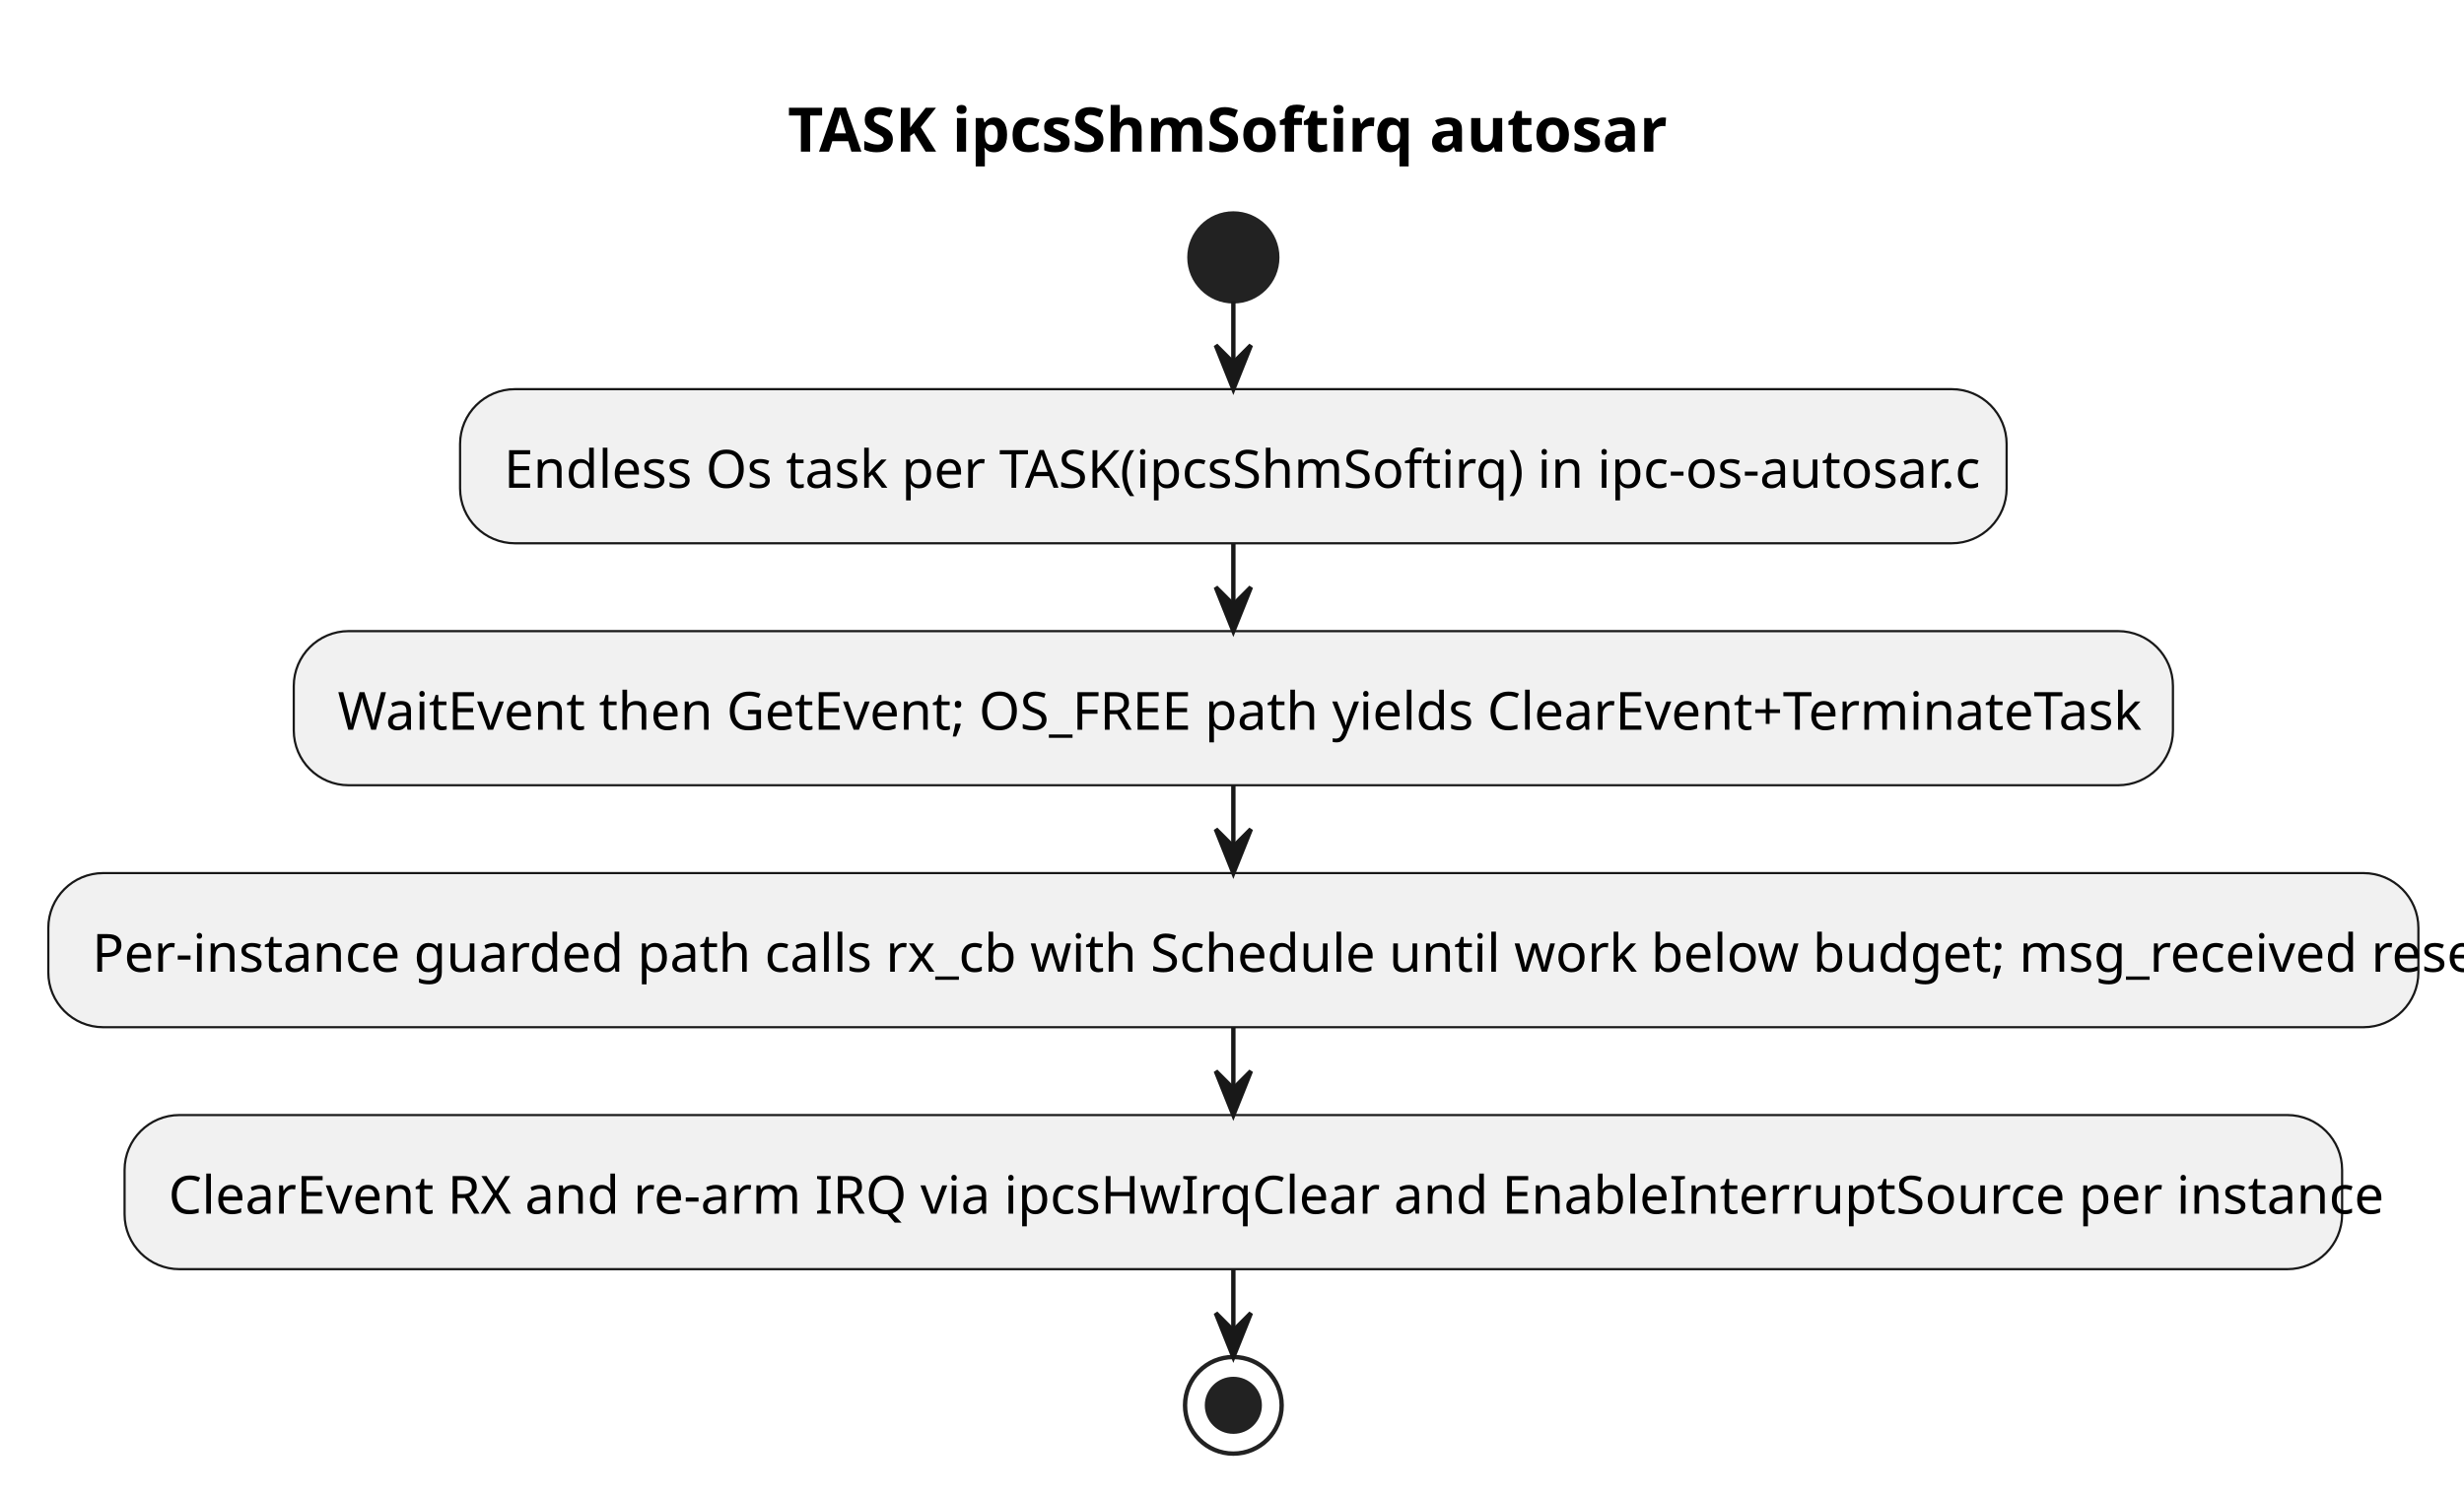
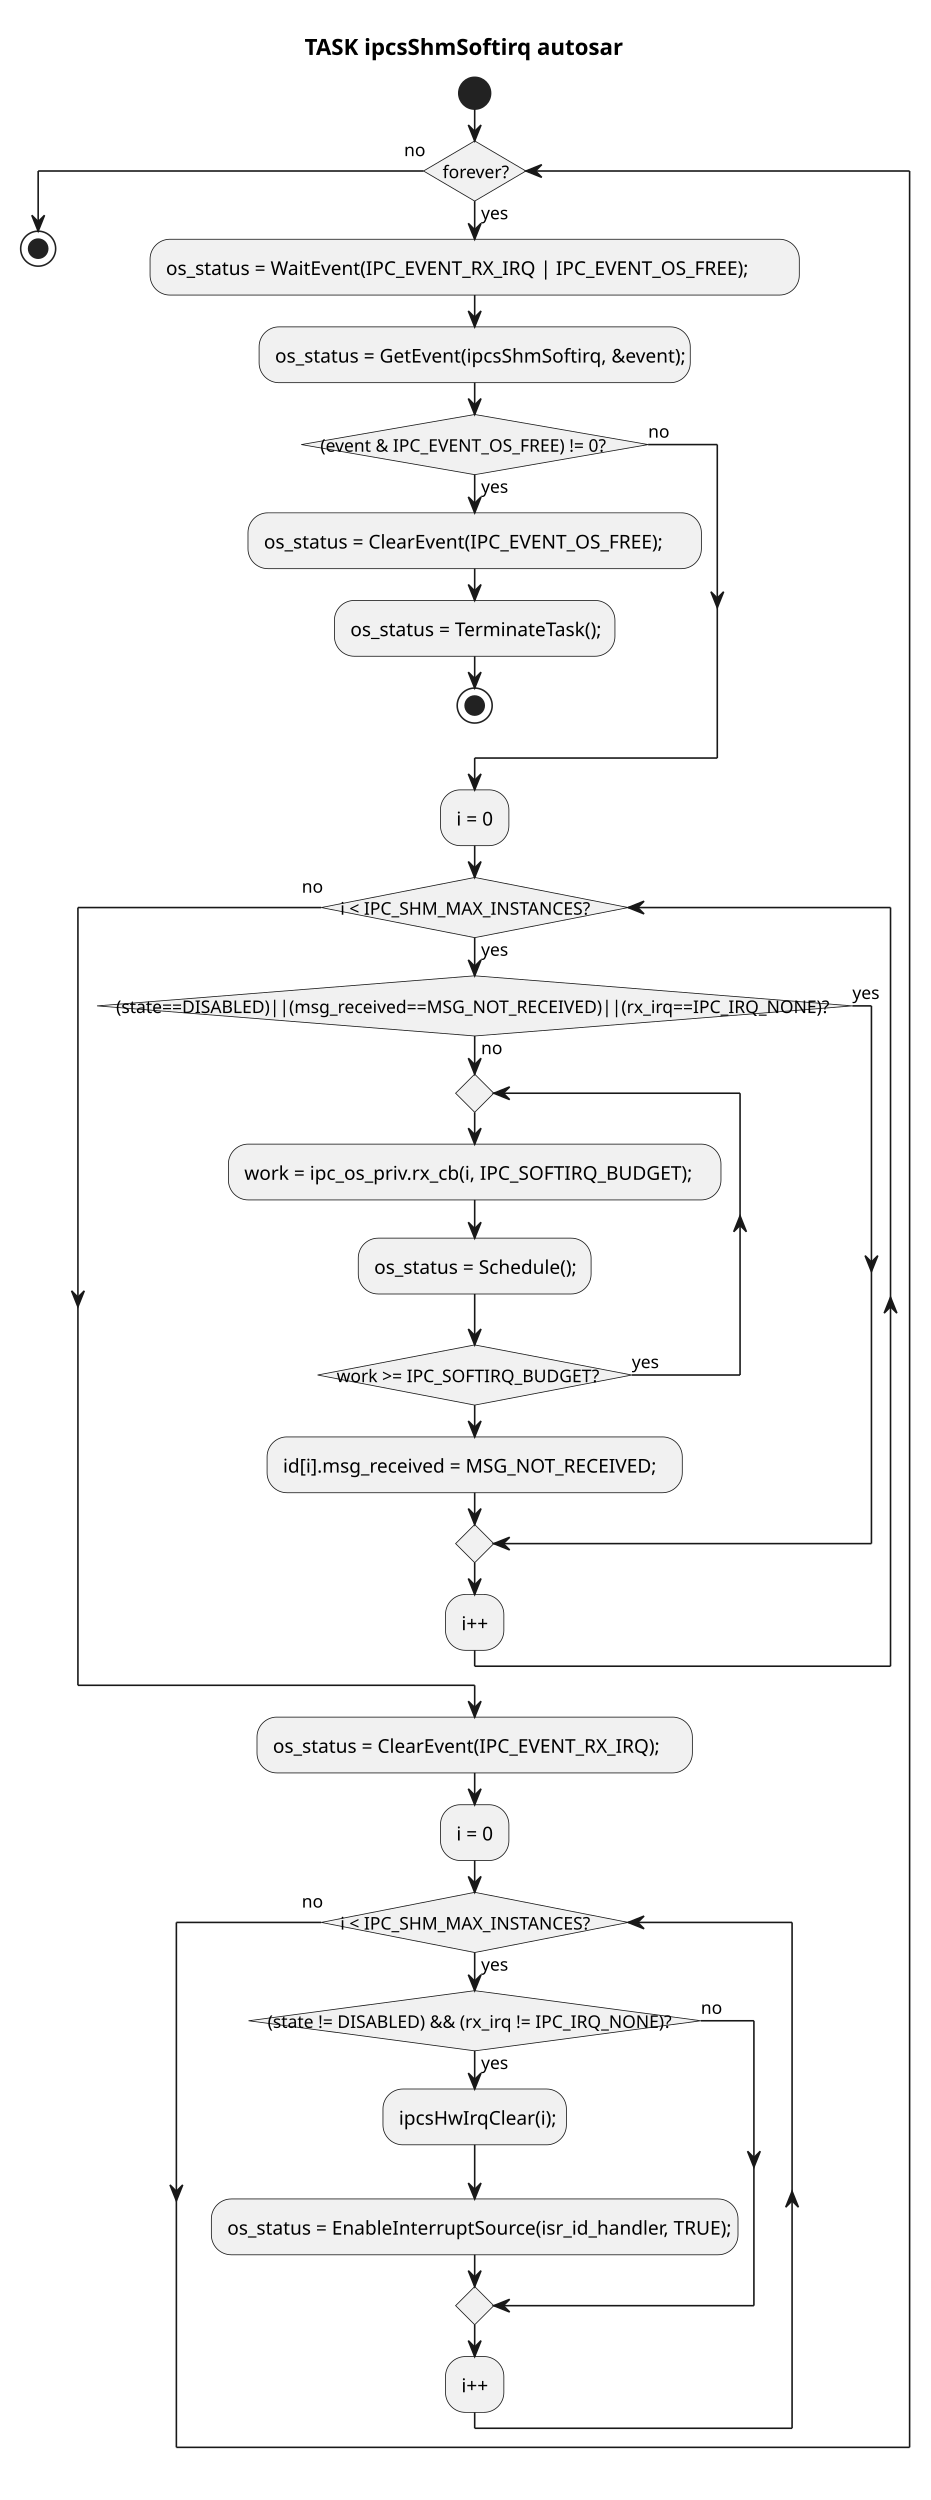
- <svg xmlns="http://www.w3.org/2000/svg" contentStyleType="text/css" data-diagram-type="ACTIVITY" height="341px" preserveAspectRatio="none" style="width:561px;height:341px;background:#FFFFFF;" version="1.1" viewBox="0 0 561 341" width="561px" zoomAndPan="magnify">
+ <svg xmlns="http://www.w3.org/2000/svg" contentStyleType="text/css" data-diagram-type="ACTIVITY" height="1572px" preserveAspectRatio="none" style="width:585px;height:1572px;background:#FFFFFF;" version="1.1" viewBox="0 0 585 1572" width="585px" zoomAndPan="magnify">
  <defs />
  <g>
    <g class="title" data-source-line="4">
-       <text fill="#000000" font-family="sans-serif" font-size="14" font-weight="bold" lengthAdjust="spacing" textLength="199.917" x="179.349" y="34.533">TASK ipcsShmSoftirq autosar</text>
+       <text fill="#000000" font-family="sans-serif" font-size="14" font-weight="bold" lengthAdjust="spacing" textLength="199.917" x="191.523" y="34.533">TASK ipcsShmSoftirq autosar</text>
    </g>
-     <ellipse cx="280.808" cy="58.609" fill="#222222" rx="10" ry="10" style="stroke:#222222;stroke-width:1;" />
-     <rect fill="#F1F1F1" height="35.094" rx="12.5" ry="12.5" style="stroke:#181818;stroke-width:0.5;" width="352.115" x="104.75" y="88.609" />
-     <text fill="#000000" font-family="sans-serif" font-size="12" lengthAdjust="spacing" textLength="332.115" x="114.75" y="111.066">Endless Os task per TASK(ipcsShmSoftirq) in ipc-os-autosar.c</text>
-     <rect fill="#F1F1F1" height="35.094" rx="12.5" ry="12.5" style="stroke:#181818;stroke-width:0.5;" width="427.848" x="66.884" y="143.703" />
-     <text fill="#000000" font-family="sans-serif" font-size="12" lengthAdjust="spacing" textLength="407.848" x="76.884" y="166.16">WaitEvent then GetEvent; OS_FREE path yields ClearEvent+TerminateTask</text>
-     <rect fill="#F1F1F1" height="35.094" rx="12.5" ry="12.5" style="stroke:#181818;stroke-width:0.5;" width="539.615" x="11" y="198.797" />
-     <text fill="#000000" font-family="sans-serif" font-size="12" lengthAdjust="spacing" textLength="519.615" x="21" y="221.254">Per-instance guarded path calls rx_cb with Schedule until work below budget; msg_received reset</text>
-     <rect fill="#F1F1F1" height="35.094" rx="12.5" ry="12.5" style="stroke:#181818;stroke-width:0.5;" width="504.887" x="28.364" y="253.891" />
-     <text fill="#000000" font-family="sans-serif" font-size="12" lengthAdjust="spacing" textLength="484.887" x="38.364" y="276.348">ClearEvent RX and re-arm IRQ via ipcsHwIrqClear and EnableInterruptSource per instance</text>
-     <ellipse cx="280.808" cy="319.984" fill="none" rx="11" ry="11" style="stroke:#222222;stroke-width:1;" />
-     <ellipse cx="280.808" cy="319.984" fill="#222222" rx="6" ry="6" style="stroke:#222222;stroke-width:1;" />
-     <line style="stroke:#181818;stroke-width:1;" x1="280.808" x2="280.808" y1="68.609" y2="88.609" />
-     <polygon fill="#181818" points="276.808,78.609,280.808,88.609,284.808,78.609,280.808,82.609" style="stroke:#181818;stroke-width:1;" />
-     <line style="stroke:#181818;stroke-width:1;" x1="280.808" x2="280.808" y1="123.703" y2="143.703" />
-     <polygon fill="#181818" points="276.808,133.703,280.808,143.703,284.808,133.703,280.808,137.703" style="stroke:#181818;stroke-width:1;" />
-     <line style="stroke:#181818;stroke-width:1;" x1="280.808" x2="280.808" y1="178.797" y2="198.797" />
-     <polygon fill="#181818" points="276.808,188.797,280.808,198.797,284.808,188.797,280.808,192.797" style="stroke:#181818;stroke-width:1;" />
-     <line style="stroke:#181818;stroke-width:1;" x1="280.808" x2="280.808" y1="233.891" y2="253.891" />
-     <polygon fill="#181818" points="276.808,243.891,280.808,253.891,284.808,243.891,280.808,247.891" style="stroke:#181818;stroke-width:1;" />
-     <line style="stroke:#181818;stroke-width:1;" x1="280.808" x2="280.808" y1="288.984" y2="308.984" />
-     <polygon fill="#181818" points="276.808,298.984,280.808,308.984,284.808,298.984,280.808,302.984" style="stroke:#181818;stroke-width:1;" />
+     <ellipse cx="298.481" cy="58.609" fill="#222222" rx="10" ry="10" style="stroke:#222222;stroke-width:1;" />
+     <rect fill="#F1F1F1" height="35.094" rx="12.5" ry="12.5" style="stroke:#181818;stroke-width:0.5;" width="408.248" x="94.357" y="150.445" />
+     <text fill="#000000" font-family="sans-serif" font-size="12" lengthAdjust="spacing" textLength="388.248" x="104.357" y="172.902">os_status = WaitEvent(IPC_EVENT_RX_IRQ | IPC_EVENT_OS_FREE);</text>
+     <rect fill="#F1F1F1" height="35.094" rx="12.5" ry="12.5" style="stroke:#181818;stroke-width:0.5;" width="271.115" x="162.924" y="205.539" />
+     <text fill="#000000" font-family="sans-serif" font-size="12" lengthAdjust="spacing" textLength="251.115" x="172.924" y="227.996">os_status = GetEvent(ipcsShmSoftirq, &amp;event);</text>
+     <rect fill="#F1F1F1" height="35.094" rx="12.5" ry="12.5" style="stroke:#181818;stroke-width:0.5;" width="285.102" x="155.93" y="322.469" />
+     <text fill="#000000" font-family="sans-serif" font-size="12" lengthAdjust="spacing" textLength="265.102" x="165.93" y="344.926">os_status = ClearEvent(IPC_EVENT_OS_FREE);</text>
+     <rect fill="#F1F1F1" height="35.094" rx="12.5" ry="12.5" style="stroke:#181818;stroke-width:0.5;" width="176.387" x="210.288" y="377.562" />
+     <text fill="#000000" font-family="sans-serif" font-size="12" lengthAdjust="spacing" textLength="156.387" x="220.288" y="400.019">os_status = TerminateTask();</text>
+     <ellipse cx="298.481" cy="443.656" fill="none" rx="11" ry="11" style="stroke:#222222;stroke-width:1;" />
+     <ellipse cx="298.481" cy="443.656" fill="#222222" rx="6" ry="6" style="stroke:#222222;stroke-width:1;" />
+     <polygon fill="#F1F1F1" points="298.481,260.633,407.534,279.551,298.481,298.469,189.428,279.551" style="stroke:#181818;stroke-width:0.5;" />
+     <text fill="#000000" font-family="sans-serif" font-size="11" lengthAdjust="spacing" textLength="17.118" x="302.481" y="309.888">yes</text>
+     <text fill="#000000" font-family="sans-serif" font-size="11" lengthAdjust="spacing" textLength="194.106" x="201.428" y="284.052">(event &amp; IPC_EVENT_OS_FREE) != 0?</text>
+     <text fill="#000000" font-family="sans-serif" font-size="11" lengthAdjust="spacing" textLength="12.235" x="407.534" y="275.216">no</text>
+     <rect fill="#F1F1F1" height="35.094" rx="12.5" ry="12.5" style="stroke:#181818;stroke-width:0.5;" width="43.016" x="276.973" y="496.656" />
+     <text fill="#000000" font-family="sans-serif" font-size="12" lengthAdjust="spacing" textLength="23.016" x="286.973" y="519.113">i = 0</text>
+     <rect fill="#F1F1F1" height="35.094" rx="12.5" ry="12.5" style="stroke:#181818;stroke-width:0.5;" width="309.734" x="143.614" y="719.422" />
+     <text fill="#000000" font-family="sans-serif" font-size="12" lengthAdjust="spacing" textLength="289.734" x="153.614" y="741.879">work = ipc_os_priv.rx_cb(i, IPC_SOFTIRQ_BUDGET);</text>
+     <rect fill="#F1F1F1" height="35.094" rx="12.5" ry="12.5" style="stroke:#181818;stroke-width:0.5;" width="146.404" x="225.279" y="778.557" />
+     <text fill="#000000" font-family="sans-serif" font-size="12" lengthAdjust="spacing" textLength="126.404" x="235.279" y="801.014">os_status = Schedule();</text>
+     <polygon fill="#F1F1F1" points="298.481,675.422,310.481,687.422,298.481,699.422,286.481,687.422,298.481,675.422" style="stroke:#181818;stroke-width:0.5;" />
+     <polygon fill="#F1F1F1" points="298.481,845.691,397.281,864.609,298.481,883.527,199.682,864.609" style="stroke:#181818;stroke-width:0.5;" />
+     <text fill="#000000" font-family="sans-serif" font-size="11" lengthAdjust="spacing" textLength="173.599" x="211.682" y="869.11">work &gt;= IPC_SOFTIRQ_BUDGET?</text>
+     <text fill="#000000" font-family="sans-serif" font-size="11" lengthAdjust="spacing" textLength="17.118" x="397.281" y="860.274">yes</text>
+     <rect fill="#F1F1F1" height="35.094" rx="12.5" ry="12.5" style="stroke:#181818;stroke-width:0.5;" width="261.078" x="167.942" y="903.527" />
+     <text fill="#000000" font-family="sans-serif" font-size="12" lengthAdjust="spacing" textLength="241.078" x="177.942" y="925.984">id[i].msg_received = MSG_NOT_RECEIVED;</text>
+     <polygon fill="#F1F1F1" points="298.481,613.586,535.962,632.504,298.481,651.422,61,632.504" style="stroke:#181818;stroke-width:0.5;" />
+     <text fill="#000000" font-family="sans-serif" font-size="11" lengthAdjust="spacing" textLength="12.235" x="302.481" y="662.841">no</text>
+     <text fill="#000000" font-family="sans-serif" font-size="11" lengthAdjust="spacing" textLength="450.962" x="73" y="637.005">(state==DISABLED)||(msg_received==MSG_NOT_RECEIVED)||(rx_irq==IPC_IRQ_NONE)?</text>
+     <text fill="#000000" font-family="sans-serif" font-size="11" lengthAdjust="spacing" textLength="17.118" x="535.962" y="628.169">yes</text>
+     <polygon fill="#F1F1F1" points="298.481,958.621,310.481,970.621,298.481,982.621,286.481,970.621,298.481,958.621" style="stroke:#181818;stroke-width:0.5;" />
+     <rect fill="#F1F1F1" height="35.094" rx="12.5" ry="12.5" style="stroke:#181818;stroke-width:0.5;" width="36.682" x="280.14" y="1002.621" />
+     <text fill="#000000" font-family="sans-serif" font-size="12" lengthAdjust="spacing" textLength="16.682" x="290.14" y="1025.078">i++</text>
+     <polygon fill="#F1F1F1" points="298.481,551.75,394.993,570.668,298.481,589.586,201.97,570.668" style="stroke:#181818;stroke-width:0.5;" />
+     <text fill="#000000" font-family="sans-serif" font-size="11" lengthAdjust="spacing" textLength="17.118" x="302.481" y="601.005">yes</text>
+     <text fill="#000000" font-family="sans-serif" font-size="11" lengthAdjust="spacing" textLength="169.023" x="213.97" y="575.169">i &lt; IPC_SHM_MAX_INSTANCES?</text>
+     <text fill="#000000" font-family="sans-serif" font-size="11" lengthAdjust="spacing" textLength="12.235" x="189.734" y="561.333">no</text>
+     <rect fill="#F1F1F1" height="35.094" rx="12.5" ry="12.5" style="stroke:#181818;stroke-width:0.5;" width="273.764" x="161.599" y="1079.715" />
+     <text fill="#000000" font-family="sans-serif" font-size="12" lengthAdjust="spacing" textLength="253.764" x="171.599" y="1102.172">os_status = ClearEvent(IPC_EVENT_RX_IRQ);</text>
+     <rect fill="#F1F1F1" height="35.094" rx="12.5" ry="12.5" style="stroke:#181818;stroke-width:0.5;" width="43.016" x="276.973" y="1134.809" />
+     <text fill="#000000" font-family="sans-serif" font-size="12" lengthAdjust="spacing" textLength="23.016" x="286.973" y="1157.266">i = 0</text>
+     <rect fill="#F1F1F1" height="35.094" rx="12.5" ry="12.5" style="stroke:#181818;stroke-width:0.5;" width="115.344" x="240.809" y="1313.574" />
+     <text fill="#000000" font-family="sans-serif" font-size="12" lengthAdjust="spacing" textLength="95.344" x="250.809" y="1336.031">ipcsHwIrqClear(i);</text>
+     <rect fill="#F1F1F1" height="35.094" rx="12.5" ry="12.5" style="stroke:#181818;stroke-width:0.5;" width="331.156" x="132.903" y="1382.709" />
+     <text fill="#000000" font-family="sans-serif" font-size="12" lengthAdjust="spacing" textLength="311.156" x="142.903" y="1405.166">os_status = EnableInterruptSource(isr_id_handler, TRUE);</text>
+     <polygon fill="#F1F1F1" points="298.481,1251.738,440.687,1270.656,298.481,1289.574,156.275,1270.656" style="stroke:#181818;stroke-width:0.5;" />
+     <text fill="#000000" font-family="sans-serif" font-size="11" lengthAdjust="spacing" textLength="17.118" x="302.481" y="1300.993">yes</text>
+     <text fill="#000000" font-family="sans-serif" font-size="11" lengthAdjust="spacing" textLength="260.412" x="168.275" y="1275.157">(state != DISABLED) &amp;&amp; (rx_irq != IPC_IRQ_NONE)?</text>
+     <text fill="#000000" font-family="sans-serif" font-size="11" lengthAdjust="spacing" textLength="12.235" x="440.687" y="1266.321">no</text>
+     <polygon fill="#F1F1F1" points="298.481,1437.803,310.481,1449.803,298.481,1461.803,286.481,1449.803,298.481,1437.803" style="stroke:#181818;stroke-width:0.5;" />
+     <rect fill="#F1F1F1" height="35.094" rx="12.5" ry="12.5" style="stroke:#181818;stroke-width:0.5;" width="36.682" x="280.14" y="1481.803" />
+     <text fill="#000000" font-family="sans-serif" font-size="12" lengthAdjust="spacing" textLength="16.682" x="290.14" y="1504.26">i++</text>
+     <polygon fill="#F1F1F1" points="298.481,1189.902,394.993,1208.82,298.481,1227.738,201.97,1208.82" style="stroke:#181818;stroke-width:0.5;" />
+     <text fill="#000000" font-family="sans-serif" font-size="11" lengthAdjust="spacing" textLength="17.118" x="302.481" y="1239.157">yes</text>
+     <text fill="#000000" font-family="sans-serif" font-size="11" lengthAdjust="spacing" textLength="169.023" x="213.97" y="1213.321">i &lt; IPC_SHM_MAX_INSTANCES?</text>
+     <text fill="#000000" font-family="sans-serif" font-size="11" lengthAdjust="spacing" textLength="12.235" x="189.734" y="1199.485">no</text>
+     <polygon fill="#F1F1F1" points="298.481,88.609,330.658,107.527,298.481,126.445,266.305,107.527" style="stroke:#181818;stroke-width:0.5;" />
+     <text fill="#000000" font-family="sans-serif" font-size="11" lengthAdjust="spacing" textLength="17.118" x="302.481" y="137.864">yes</text>
+     <text fill="#000000" font-family="sans-serif" font-size="11" lengthAdjust="spacing" textLength="40.353" x="278.305" y="112.028">forever?</text>
+     <text fill="#000000" font-family="sans-serif" font-size="11" lengthAdjust="spacing" textLength="12.235" x="254.069" y="98.192">no</text>
+     <ellipse cx="24" cy="156.363" fill="none" rx="11" ry="11" style="stroke:#222222;stroke-width:1;" />
+     <ellipse cx="24" cy="156.363" fill="#222222" rx="6" ry="6" style="stroke:#222222;stroke-width:1;" />
+     <line style="stroke:#181818;stroke-width:1;" x1="298.481" x2="298.481" y1="185.539" y2="205.539" />
+     <polygon fill="#181818" points="294.481,195.539,298.481,205.539,302.481,195.539,298.481,199.539" style="stroke:#181818;stroke-width:1;" />
+     <line style="stroke:#181818;stroke-width:1;" x1="298.481" x2="298.481" y1="357.562" y2="377.562" />
+     <polygon fill="#181818" points="294.481,367.562,298.481,377.562,302.481,367.562,298.481,371.562" style="stroke:#181818;stroke-width:1;" />
+     <line style="stroke:#181818;stroke-width:1;" x1="298.481" x2="298.481" y1="412.656" y2="432.656" />
+     <polygon fill="#181818" points="294.481,422.656,298.481,432.656,302.481,422.656,298.481,426.656" style="stroke:#181818;stroke-width:1;" />
+     <line style="stroke:#181818;stroke-width:1;" x1="298.481" x2="298.481" y1="298.469" y2="322.469" />
+     <polygon fill="#181818" points="294.481,312.469,298.481,322.469,302.481,312.469,298.481,316.469" style="stroke:#181818;stroke-width:1;" />
+     <line style="stroke:#181818;stroke-width:1;" x1="407.534" x2="451.032" y1="279.551" y2="279.551" />
+     <polygon fill="#181818" points="447.032,372.103,451.032,382.103,455.032,372.103,451.032,376.103" style="stroke:#181818;stroke-width:1;" />
+     <line style="stroke:#181818;stroke-width:1;" x1="451.032" x2="451.032" y1="279.551" y2="476.656" />
+     <line style="stroke:#181818;stroke-width:1;" x1="451.032" x2="298.481" y1="476.656" y2="476.656" />
+     <line style="stroke:#181818;stroke-width:1;" x1="298.481" x2="298.481" y1="476.656" y2="496.656" />
+     <polygon fill="#181818" points="294.481,486.656,298.481,496.656,302.481,486.656,298.481,490.656" style="stroke:#181818;stroke-width:1;" />
+     <line style="stroke:#181818;stroke-width:1;" x1="298.481" x2="298.481" y1="240.633" y2="260.633" />
+     <polygon fill="#181818" points="294.481,250.633,298.481,260.633,302.481,250.633,298.481,254.633" style="stroke:#181818;stroke-width:1;" />
+     <line style="stroke:#181818;stroke-width:1;" x1="298.481" x2="298.481" y1="754.516" y2="778.557" />
+     <polygon fill="#181818" points="294.481,768.557,298.481,778.557,302.481,768.557,298.481,772.557" style="stroke:#181818;stroke-width:1;" />
+     <line style="stroke:#181818;stroke-width:1;" x1="298.481" x2="298.481" y1="699.422" y2="719.422" />
+     <polygon fill="#181818" points="294.481,709.422,298.481,719.422,302.481,709.422,298.481,713.422" style="stroke:#181818;stroke-width:1;" />
+     <line style="stroke:#181818;stroke-width:1;" x1="397.281" x2="465.348" y1="864.609" y2="864.609" />
+     <polygon fill="#181818" points="461.348,774.516,465.348,764.516,469.348,774.516,465.348,770.516" style="stroke:#181818;stroke-width:1;" />
+     <line style="stroke:#181818;stroke-width:1;" x1="465.348" x2="465.348" y1="687.422" y2="864.609" />
+     <line style="stroke:#181818;stroke-width:1;" x1="465.348" x2="310.481" y1="687.422" y2="687.422" />
+     <polygon fill="#181818" points="320.481,683.422,310.481,687.422,320.481,691.422,316.481,687.422" style="stroke:#181818;stroke-width:1;" />
+     <line style="stroke:#181818;stroke-width:1;" x1="298.481" x2="298.481" y1="813.65" y2="845.691" />
+     <polygon fill="#181818" points="294.481,835.691,298.481,845.691,302.481,835.691,298.481,839.691" style="stroke:#181818;stroke-width:1;" />
+     <line style="stroke:#181818;stroke-width:1;" x1="298.481" x2="298.481" y1="883.527" y2="903.527" />
+     <polygon fill="#181818" points="294.481,893.527,298.481,903.527,302.481,893.527,298.481,897.527" style="stroke:#181818;stroke-width:1;" />
+     <line style="stroke:#181818;stroke-width:1;" x1="298.481" x2="298.481" y1="651.422" y2="675.422" />
+     <polygon fill="#181818" points="294.481,665.422,298.481,675.422,302.481,665.422,298.481,669.422" style="stroke:#181818;stroke-width:1;" />
+     <line style="stroke:#181818;stroke-width:1;" x1="535.962" x2="547.962" y1="632.504" y2="632.504" />
+     <polygon fill="#181818" points="543.962,789.562,547.962,799.562,551.962,789.562,547.962,793.562" style="stroke:#181818;stroke-width:1;" />
+     <line style="stroke:#181818;stroke-width:1;" x1="547.962" x2="547.962" y1="632.504" y2="970.621" />
+     <line style="stroke:#181818;stroke-width:1;" x1="547.962" x2="310.481" y1="970.621" y2="970.621" />
+     <polygon fill="#181818" points="320.481,966.621,310.481,970.621,320.481,974.621,316.481,970.621" style="stroke:#181818;stroke-width:1;" />
+     <line style="stroke:#181818;stroke-width:1;" x1="298.481" x2="298.481" y1="938.621" y2="958.621" />
+     <polygon fill="#181818" points="294.481,948.621,298.481,958.621,302.481,948.621,298.481,952.621" style="stroke:#181818;stroke-width:1;" />
+     <line style="stroke:#181818;stroke-width:1;" x1="298.481" x2="298.481" y1="982.621" y2="1002.621" />
+     <polygon fill="#181818" points="294.481,992.621,298.481,1002.621,302.481,992.621,298.481,996.621" style="stroke:#181818;stroke-width:1;" />
+     <line style="stroke:#181818;stroke-width:1;" x1="298.481" x2="298.481" y1="589.586" y2="613.586" />
+     <polygon fill="#181818" points="294.481,603.586,298.481,613.586,302.481,603.586,298.481,607.586" style="stroke:#181818;stroke-width:1;" />
+     <line style="stroke:#181818;stroke-width:1;" x1="298.481" x2="298.481" y1="1037.715" y2="1047.715" />
+     <line style="stroke:#181818;stroke-width:1;" x1="298.481" x2="559.962" y1="1047.715" y2="1047.715" />
+     <polygon fill="#181818" points="555.962,825.691,559.962,815.691,563.962,825.691,559.962,821.691" style="stroke:#181818;stroke-width:1;" />
+     <line style="stroke:#181818;stroke-width:1;" x1="559.962" x2="559.962" y1="570.668" y2="1047.715" />
+     <line style="stroke:#181818;stroke-width:1;" x1="559.962" x2="394.993" y1="570.668" y2="570.668" />
+     <polygon fill="#181818" points="404.993,566.668,394.993,570.668,404.993,574.668,400.993,570.668" style="stroke:#181818;stroke-width:1;" />
+     <line style="stroke:#181818;stroke-width:1;" x1="201.97" x2="49" y1="570.668" y2="570.668" />
+     <polygon fill="#181818" points="45,811.691,49,821.691,53,811.691,49,815.691" style="stroke:#181818;stroke-width:1;" />
+     <line style="stroke:#181818;stroke-width:1;" x1="49" x2="49" y1="570.668" y2="1059.715" />
+     <line style="stroke:#181818;stroke-width:1;" x1="49" x2="298.481" y1="1059.715" y2="1059.715" />
+     <line style="stroke:#181818;stroke-width:1;" x1="298.481" x2="298.481" y1="1059.715" y2="1079.715" />
+     <polygon fill="#181818" points="294.481,1069.715,298.481,1079.715,302.481,1069.715,298.481,1073.715" style="stroke:#181818;stroke-width:1;" />
+     <line style="stroke:#181818;stroke-width:1;" x1="298.481" x2="298.481" y1="531.75" y2="551.75" />
+     <polygon fill="#181818" points="294.481,541.75,298.481,551.75,302.481,541.75,298.481,545.75" style="stroke:#181818;stroke-width:1;" />
+     <line style="stroke:#181818;stroke-width:1;" x1="298.481" x2="298.481" y1="1114.809" y2="1134.809" />
+     <polygon fill="#181818" points="294.481,1124.809,298.481,1134.809,302.481,1124.809,298.481,1128.809" style="stroke:#181818;stroke-width:1;" />
+     <line style="stroke:#181818;stroke-width:1;" x1="298.481" x2="298.481" y1="1348.668" y2="1382.709" />
+     <polygon fill="#181818" points="294.481,1372.709,298.481,1382.709,302.481,1372.709,298.481,1376.709" style="stroke:#181818;stroke-width:1;" />
+     <line style="stroke:#181818;stroke-width:1;" x1="298.481" x2="298.481" y1="1289.574" y2="1313.574" />
+     <polygon fill="#181818" points="294.481,1303.574,298.481,1313.574,302.481,1303.574,298.481,1307.574" style="stroke:#181818;stroke-width:1;" />
+     <line style="stroke:#181818;stroke-width:1;" x1="440.687" x2="474.059" y1="1270.656" y2="1270.656" />
+     <polygon fill="#181818" points="470.059,1352.709,474.059,1362.709,478.059,1352.709,474.059,1356.709" style="stroke:#181818;stroke-width:1;" />
+     <line style="stroke:#181818;stroke-width:1;" x1="474.059" x2="474.059" y1="1270.656" y2="1449.803" />
+     <line style="stroke:#181818;stroke-width:1;" x1="474.059" x2="310.481" y1="1449.803" y2="1449.803" />
+     <polygon fill="#181818" points="320.481,1445.803,310.481,1449.803,320.481,1453.803,316.481,1449.803" style="stroke:#181818;stroke-width:1;" />
+     <line style="stroke:#181818;stroke-width:1;" x1="298.481" x2="298.481" y1="1417.803" y2="1437.803" />
+     <polygon fill="#181818" points="294.481,1427.803,298.481,1437.803,302.481,1427.803,298.481,1431.803" style="stroke:#181818;stroke-width:1;" />
+     <line style="stroke:#181818;stroke-width:1;" x1="298.481" x2="298.481" y1="1461.803" y2="1481.803" />
+     <polygon fill="#181818" points="294.481,1471.803,298.481,1481.803,302.481,1471.803,298.481,1475.803" style="stroke:#181818;stroke-width:1;" />
+     <line style="stroke:#181818;stroke-width:1;" x1="298.481" x2="298.481" y1="1227.738" y2="1251.738" />
+     <polygon fill="#181818" points="294.481,1241.738,298.481,1251.738,302.481,1241.738,298.481,1245.738" style="stroke:#181818;stroke-width:1;" />
+     <line style="stroke:#181818;stroke-width:1;" x1="298.481" x2="298.481" y1="1516.897" y2="1526.897" />
+     <line style="stroke:#181818;stroke-width:1;" x1="298.481" x2="498.059" y1="1526.897" y2="1526.897" />
+     <polygon fill="#181818" points="494.059,1387.879,498.059,1377.879,502.059,1387.879,498.059,1383.879" style="stroke:#181818;stroke-width:1;" />
+     <line style="stroke:#181818;stroke-width:1;" x1="498.059" x2="498.059" y1="1208.82" y2="1526.897" />
+     <line style="stroke:#181818;stroke-width:1;" x1="498.059" x2="394.993" y1="1208.82" y2="1208.82" />
+     <polygon fill="#181818" points="404.993,1204.82,394.993,1208.82,404.993,1212.82,400.993,1208.82" style="stroke:#181818;stroke-width:1;" />
+     <line style="stroke:#181818;stroke-width:1;" x1="201.97" x2="110.903" y1="1208.82" y2="1208.82" />
+     <polygon fill="#181818" points="106.903,1373.879,110.903,1383.879,114.903,1373.879,110.903,1377.879" style="stroke:#181818;stroke-width:1;" />
+     <line style="stroke:#181818;stroke-width:1;" x1="110.903" x2="110.903" y1="1208.82" y2="1538.897" />
+     <line style="stroke:#181818;stroke-width:1;" x1="110.903" x2="571.962" y1="1538.897" y2="1538.897" />
+     <line style="stroke:#181818;stroke-width:1;" x1="571.962" x2="571.962" y1="107.527" y2="1538.897" />
+     <line style="stroke:#181818;stroke-width:1;" x1="571.962" x2="330.658" y1="107.527" y2="107.527" />
+     <polygon fill="#181818" points="340.658,103.527,330.658,107.527,340.658,111.527,336.658,107.527" style="stroke:#181818;stroke-width:1;" />
+     <line style="stroke:#181818;stroke-width:1;" x1="298.481" x2="298.481" y1="1169.902" y2="1189.902" />
+     <polygon fill="#181818" points="294.481,1179.902,298.481,1189.902,302.481,1179.902,298.481,1183.902" style="stroke:#181818;stroke-width:1;" />
+     <line style="stroke:#181818;stroke-width:1;" x1="298.481" x2="298.481" y1="126.445" y2="150.445" />
+     <polygon fill="#181818" points="294.481,140.445,298.481,150.445,302.481,140.445,298.481,144.445" style="stroke:#181818;stroke-width:1;" />
+     <line style="stroke:#181818;stroke-width:1;" x1="266.305" x2="24" y1="107.527" y2="107.527" />
+     <line style="stroke:#181818;stroke-width:1;" x1="24" x2="24" y1="107.527" y2="145.363" />
+     <polygon fill="#181818" points="20,135.363,24,145.363,28,135.363,24,139.363" style="stroke:#181818;stroke-width:1;" />
+     <line style="stroke:#181818;stroke-width:1;" x1="298.481" x2="298.481" y1="68.609" y2="88.609" />
+     <polygon fill="#181818" points="294.481,78.609,298.481,88.609,302.481,78.609,298.481,82.609" style="stroke:#181818;stroke-width:1;" />
  </g>
</svg>
